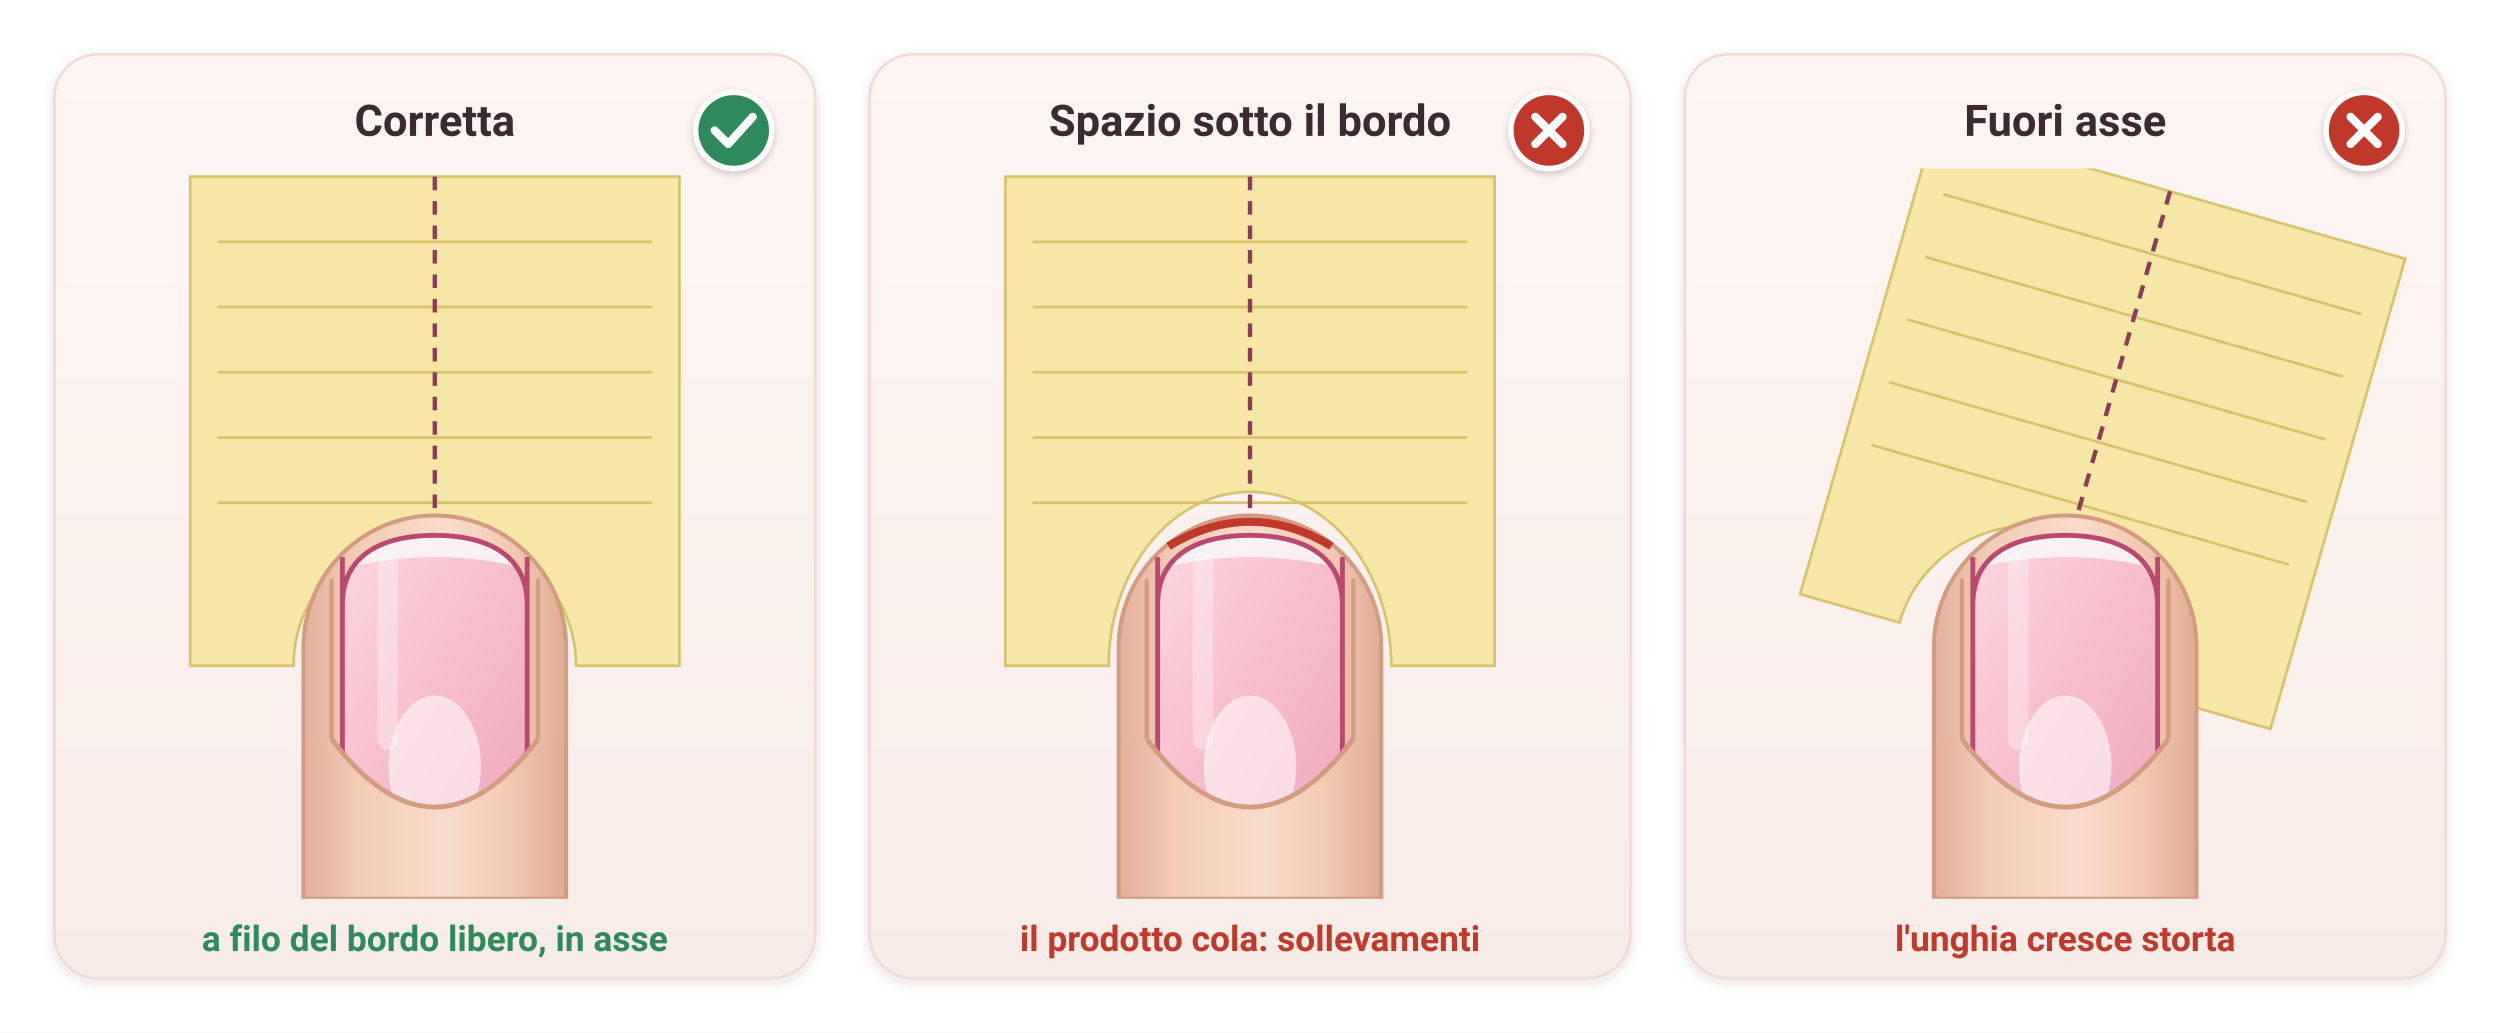
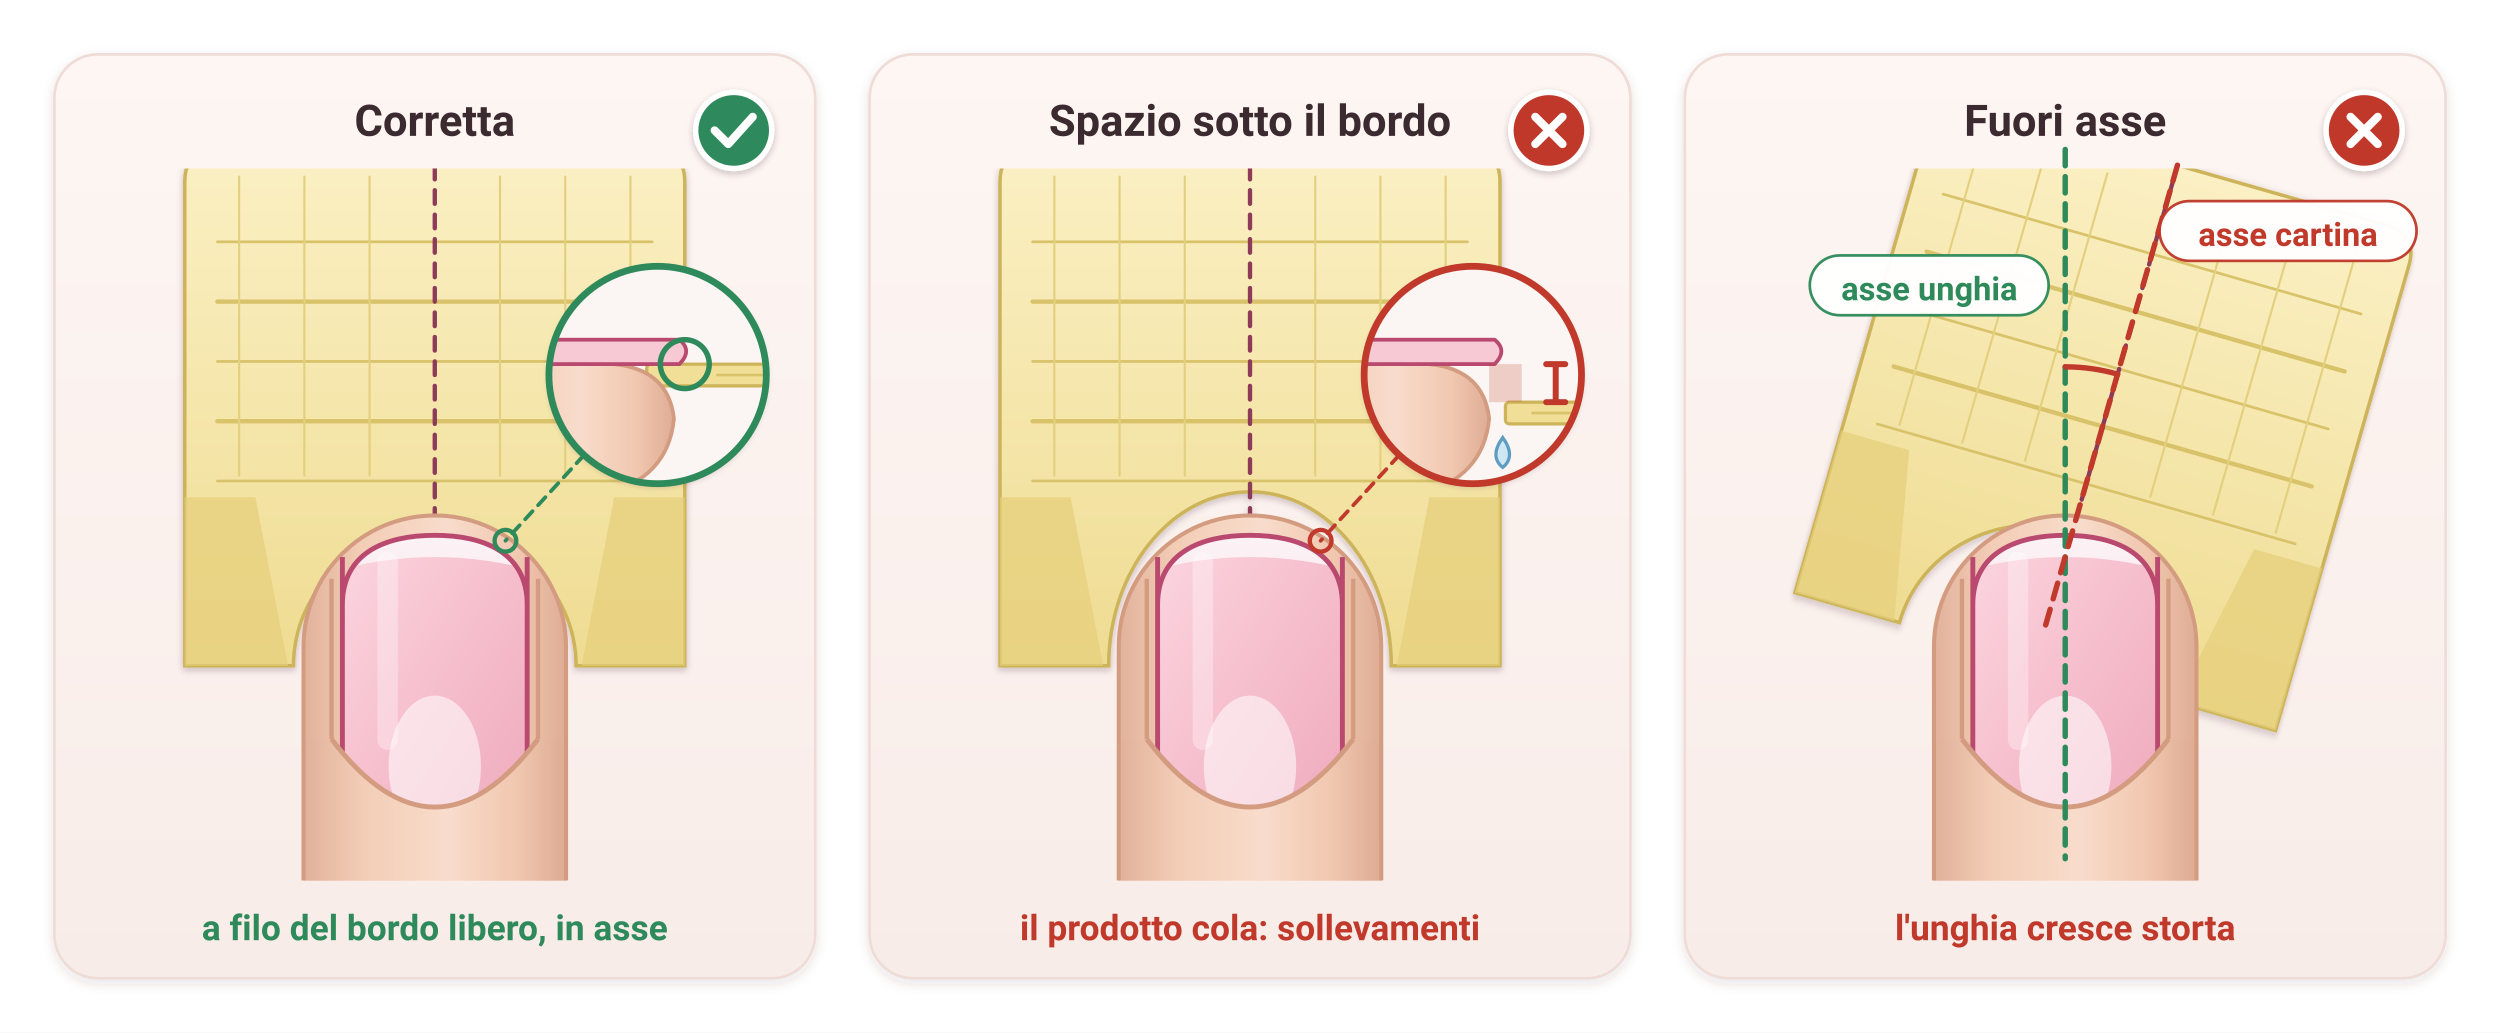
<svg xmlns="http://www.w3.org/2000/svg" viewBox="0 0 920 380" width="920" height="380" font-family="system-ui, -apple-system, 'Segoe UI', Roboto, Arial, sans-serif" role="img">
  <rect width="100%" height="100%" fill="#ffffff" />
  <defs>
    <linearGradient id="nxSkin" x1="0" y1="0" x2="1" y2="0">
      <stop offset="0" stop-color="#e2b29b" />
      <stop offset=".22" stop-color="#f3cdb6" />
      <stop offset=".55" stop-color="#f8dccb" />
      <stop offset=".82" stop-color="#f1c7af" />
      <stop offset="1" stop-color="#dfac94" />
    </linearGradient>
    <linearGradient id="nxNail" x1="0" y1="0" x2="1" y2="1">
      <stop offset="0" stop-color="#fbd6e0" />
      <stop offset=".45" stop-color="#f7c1cf" />
      <stop offset="1" stop-color="#eeaabd" />
    </linearGradient>
    <linearGradient id="nxFree" x1="0" y1="0" x2="0" y2="1">
      <stop offset="0" stop-color="#ffffff" />
      <stop offset="1" stop-color="#fbeef2" />
    </linearGradient>
    <linearGradient id="nxPanel" x1="0" y1="0" x2="0" y2="1">
      <stop offset="0" stop-color="#fdf6f3" />
      <stop offset="1" stop-color="#f8ece8" />
    </linearGradient>
    <filter id="nxSh" x="-5%" y="-5%" width="110%" height="115%">
      <feDropShadow dx="0" dy="1.5" stdDeviation="2.2" flood-color="#5a2a3a" flood-opacity=".13" />
    </filter>
    <filter id="nxShS" x="-20%" y="-20%" width="140%" height="150%">
      <feDropShadow dx="0" dy="1" stdDeviation="1.2" flood-color="#3b2a30" flood-opacity=".25" />
    </filter>
  </defs>
  <rect x="20" y="20" width="280" height="340" rx="16" fill="url(#nxPanel)" stroke="#efdcd6" stroke-width="1" filter="url(#nxSh)" />
  <text x="160.0" y="50.0" font-size="16" text-anchor="middle" font-weight="700" fill="#3b2a30">Corretta</text>
  <circle cx="270.0" cy="48.0" r="14" fill="#2f8a5b" stroke="#fff" stroke-width="2" filter="url(#nxShS)" />
  <path d="M263.0,48.0 l5,5 l9,-10" stroke="#fff" stroke-width="3" fill="none" stroke-linecap="round" stroke-linejoin="round" />
  <defs>
-     <clipPath id="c43">
-       <rect x="20" y="62" width="280" height="270" />
-     </clipPath>
-   </defs>
-   <g clip-path="url(#c43)">
-     <g transform="rotate(0 160 205)">
-       <path d="M70,245 L70,65 L250,65 L250,245 L212,245 A52,50 0 0 0 108,245 Z" fill="#f6e7a8" stroke="#d8c26a" />
-       <line x1="80" y1="185" x2="240" y2="185" stroke="#d8c26a" stroke-width="1" />
-       <line x1="80" y1="161" x2="240" y2="161" stroke="#d8c26a" stroke-width="1" />
-       <line x1="80" y1="137" x2="240" y2="137" stroke="#d8c26a" stroke-width="1" />
-       <line x1="80" y1="113" x2="240" y2="113" stroke="#d8c26a" stroke-width="1" />
-       <line x1="80" y1="89" x2="240" y2="89" stroke="#d8c26a" stroke-width="1" />
-       <line x1="160" y1="65" x2="160" y2="195" stroke="#8e3b5a" stroke-width="1.6" stroke-dasharray="5 4" />
+     <clipPath id="c1">
+       <rect x="20" y="62" width="280" height="262" />
+     </clipPath>
+   </defs>
+   <g clip-path="url(#c1)">
+     <g transform="rotate(0 160 205)" filter="url(#nxShS)">
+       <defs>
+         <linearGradient id="lg2" x1="0" y1="0" x2="0" y2="1">
+           <stop offset="0" stop-color="#fbf0c4" />
+           <stop offset="1" stop-color="#efdc92" />
+         </linearGradient>
+       </defs>
+       <path d="M68.0,245.0 L68.0,67.0 Q68.0,55.0 80.0,55.0 L240.0,55.0 Q252.0,55.0 252.0,67.0 L252.0,245.0 L212.0,245.0 A52.0,50.0 0 0 0 108.0,245.0 Z" fill="url(#lg2)" stroke="#cdb45a" stroke-width="1.3" />
+       <path d="M68.0,245.0 L68.0,183.0 L94.0,183.0 L106.0,245.0 Z" fill="#e6cf7a" opacity=".7" />
+       <path d="M252.0,245.0 L252.0,183.0 L226.0,183.0 L214.0,245.0 Z" fill="#e6cf7a" opacity=".7" />
+       <line x1="80.0" y1="177.0" x2="240.0" y2="177.0" stroke="#d8c26a" stroke-width="1" stroke-linecap="round" />
+       <line x1="80.0" y1="155.0" x2="240.0" y2="155.0" stroke="#d8c26a" stroke-width="1.6" stroke-linecap="round" />
+       <line x1="80.0" y1="133.0" x2="240.0" y2="133.0" stroke="#d8c26a" stroke-width="1" stroke-linecap="round" />
+       <line x1="80.0" y1="111.0" x2="240.0" y2="111.0" stroke="#d8c26a" stroke-width="1.6" stroke-linecap="round" />
+       <line x1="80.0" y1="89.0" x2="240.0" y2="89.0" stroke="#d8c26a" stroke-width="1" stroke-linecap="round" />
+       <line x1="88.0" y1="65.0" x2="88.0" y2="175.0" stroke="#e3d07f" stroke-width="0.8" stroke-linecap="round" />
+       <line x1="112.0" y1="65.0" x2="112.0" y2="175.0" stroke="#e3d07f" stroke-width="0.8" stroke-linecap="round" />
+       <line x1="136.0" y1="65.0" x2="136.0" y2="175.0" stroke="#e3d07f" stroke-width="0.8" stroke-linecap="round" />
+       <line x1="184.0" y1="65.0" x2="184.0" y2="175.0" stroke="#e3d07f" stroke-width="0.8" stroke-linecap="round" />
+       <line x1="208.0" y1="65.0" x2="208.0" y2="175.0" stroke="#e3d07f" stroke-width="0.8" stroke-linecap="round" />
+       <line x1="232.0" y1="65.0" x2="232.0" y2="175.0" stroke="#e3d07f" stroke-width="0.8" stroke-linecap="round" />
+       <line x1="160.0" y1="61.0" x2="160.0" y2="195.0" stroke="#8e3b5a" stroke-width="1.6" stroke-linecap="round" stroke-dasharray="5 4" />
    </g>
  </g>
-   <path d="M111.7,330.0 L111.7,238.0 A48.3,48.3 0 0 1 208.3,238.0 L208.3,330.0 Z" fill="url(#nxSkin)" stroke="#d39c80" stroke-width="1.5" />
-   <defs>
-     <clipPath id="c44">
-       <path d="M126.0,306.0 L194.0,306.0 L194.0,205.0 L194.0,222.5 C194.0,203.8 178.7,197.0 160.0,197.0 C141.3,197.0 126.0,203.8 126.0,222.5 L126.0,205.0 Z" />
-     </clipPath>
-   </defs>
-   <path d="M126.0,306.0 L194.0,306.0 L194.0,205.0 L194.0,222.5 C194.0,203.8 178.7,197.0 160.0,197.0 C141.3,197.0 126.0,203.8 126.0,222.5 L126.0,205.0 Z" fill="url(#nxNail)" />
-   <ellipse cx="160.0" cy="282.0" rx="17.0" ry="26.0" fill="#fff" opacity=".55" clip-path="url(#c44)" />
-   <path d="M120.0,211.0 Q160.0,199.0 200.0,211.0 L200.0,137.0 L120.0,137.0 Z" fill="url(#nxFree)" clip-path="url(#c44)" />
-   <rect x="138.9" y="203.0" width="7.5" height="73.0" rx="3.7" fill="#fff" opacity=".32" clip-path="url(#c44)" />
-   <path d="M126.0,306.0 L194.0,306.0 L194.0,205.0 L194.0,222.5 C194.0,203.8 178.7,197.0 160.0,197.0 C141.3,197.0 126.0,203.8 126.0,222.5 L126.0,205.0 Z" fill="none" stroke="#b9496f" stroke-width="1.8" />
-   <path d="M112.7,272.0 L122.0,272.0 Q160.0,322.0 198.0,272.0 L207.3,272.0 L207.3,330.0 L112.7,330.0 Z" fill="url(#nxSkin)" />
-   <path d="M122.0,272.0 Q160.0,322.0 198.0,272.0" fill="none" stroke="#d39c80" stroke-width="1.8" />
-   <path d="M122.0,272.0 L122.0,213.0" stroke="#d39c80" stroke-width="1.6" />
-   <path d="M198.0,272.0 L198.0,213.0" stroke="#d39c80" stroke-width="1.6" />
-   <text x="160.0" y="350.0" font-size="13" text-anchor="middle" font-weight="600" fill="#2f8a5b">a filo del bordo libero, in asse</text>
+   <g clip-path="url(#c1)">
+     <path d="M111.7,330.0 L111.7,238.0 A48.3,48.3 0 0 1 208.3,238.0 L208.3,330.0 Z" fill="url(#nxSkin)" stroke="#d39c80" stroke-width="1.5" />
+     <defs>
+       <clipPath id="c3">
+         <path d="M126.0,306.0 L194.0,306.0 L194.0,205.0 L194.0,222.5 C194.0,203.8 178.7,197.0 160.0,197.0 C141.3,197.0 126.0,203.8 126.0,222.5 L126.0,205.0 Z" />
+       </clipPath>
+     </defs>
+     <path d="M126.0,306.0 L194.0,306.0 L194.0,205.0 L194.0,222.5 C194.0,203.8 178.7,197.0 160.0,197.0 C141.3,197.0 126.0,203.8 126.0,222.5 L126.0,205.0 Z" fill="url(#nxNail)" />
+     <ellipse cx="160.0" cy="282.0" rx="17.0" ry="26.0" fill="#fff" opacity=".55" clip-path="url(#c3)" />
+     <path d="M120.0,211.0 Q160.0,199.0 200.0,211.0 L200.0,137.0 L120.0,137.0 Z" fill="url(#nxFree)" clip-path="url(#c3)" />
+     <rect x="138.9" y="203.0" width="7.5" height="73.0" rx="3.7" fill="#fff" opacity=".32" clip-path="url(#c3)" />
+     <path d="M126.0,306.0 L194.0,306.0 L194.0,205.0 L194.0,222.5 C194.0,203.8 178.7,197.0 160.0,197.0 C141.3,197.0 126.0,203.8 126.0,222.5 L126.0,205.0 Z" fill="none" stroke="#b9496f" stroke-width="1.8" />
+     <path d="M112.7,272.0 L122.0,272.0 Q160.0,322.0 198.0,272.0 L207.3,272.0 L207.3,330.0 L112.7,330.0 Z" fill="url(#nxSkin)" />
+     <path d="M122.0,272.0 Q160.0,322.0 198.0,272.0" fill="none" stroke="#d39c80" stroke-width="1.8" />
+     <path d="M122.0,272.0 L122.0,213.0" stroke="#d39c80" stroke-width="1.6" />
+     <path d="M198.0,272.0 L198.0,213.0" stroke="#d39c80" stroke-width="1.6" />
+   </g>
+   <line x1="214.9" y1="167.5" x2="186.0" y2="199.0" stroke="#2f8a5b" stroke-width="1.4" stroke-linecap="round" stroke-dasharray="4 3" />
+   <circle cx="186.0" cy="199.0" r="4" fill="none" stroke="#2f8a5b" stroke-width="1.6" />
+   <defs>
+     <clipPath id="ln4">
+       <circle cx="242.0" cy="138.0" r="40.0" />
+     </clipPath>
+   </defs>
+   <circle cx="242.0" cy="138.0" r="40.0" fill="#fff" filter="url(#nxShS)" />
+   <g clip-path="url(#ln4)">
+     <rect x="182.0" y="88.0" width="120" height="100" fill="#fbf6f4" />
+     <rect x="238.0" y="134.0" width="70" height="8" rx="1.5" fill="#f1df98" stroke="#cdb45a" stroke-width="1.2" />
+     <line x1="264.0" y1="138.0" x2="302.0" y2="138.0" stroke="#d8c26a" stroke-width="1" stroke-linecap="round" />
+     <path d="M172.0,134.0 L226.0,134.0 Q246.0,136.0 248.0,154.0 Q246.0,176.0 222.0,182.0 L172.0,182.0 Z" fill="url(#nxSkin)" stroke="#d39c80" stroke-width="1.4" stroke-linecap="round" stroke-linejoin="round" />
+     <path d="M172.0,125.0 L250.0,125.0 Q255.0,129.0 250.0,134.0 L172.0,134.0 Z" fill="#f6c9d4" stroke="#b9496f" stroke-width="1.4" stroke-linecap="round" stroke-linejoin="round" />
+     <circle cx="252.0" cy="134.0" r="9" fill="none" stroke="#2f8a5b" stroke-width="2" />
+   </g>
+   <circle cx="242.0" cy="138.0" r="40.0" fill="none" stroke="#2f8a5b" stroke-width="2.5" />
+   <text x="160.0" y="346.0" font-size="13" text-anchor="middle" font-weight="700" fill="#2f8a5b">a filo del bordo libero, in asse</text>
  <rect x="320" y="20" width="280" height="340" rx="16" fill="url(#nxPanel)" stroke="#efdcd6" stroke-width="1" filter="url(#nxSh)" />
  <text x="460.0" y="50.0" font-size="16" text-anchor="middle" font-weight="700" fill="#3b2a30">Spazio sotto il bordo</text>
  <circle cx="570.0" cy="48.0" r="14" fill="#c0392b" stroke="#fff" stroke-width="2" filter="url(#nxShS)" />
  <path d="M565.0,43.0 l10,10 M575.0,43.0 l-10,10" stroke="#fff" stroke-width="3" stroke-linecap="round" />
  <defs>
-     <clipPath id="c45">
-       <rect x="320" y="62" width="280" height="270" />
-     </clipPath>
-   </defs>
-   <g clip-path="url(#c45)">
-     <g transform="rotate(0 460 205)">
-       <path d="M370,245 L370,65 L550,65 L550,245 L512,245 A52,64 0 0 0 408,245 Z" fill="#f6e7a8" stroke="#d8c26a" />
-       <line x1="380" y1="185" x2="540" y2="185" stroke="#d8c26a" stroke-width="1" />
-       <line x1="380" y1="161" x2="540" y2="161" stroke="#d8c26a" stroke-width="1" />
-       <line x1="380" y1="137" x2="540" y2="137" stroke="#d8c26a" stroke-width="1" />
-       <line x1="380" y1="113" x2="540" y2="113" stroke="#d8c26a" stroke-width="1" />
-       <line x1="380" y1="89" x2="540" y2="89" stroke="#d8c26a" stroke-width="1" />
-       <line x1="460" y1="65" x2="460" y2="195" stroke="#8e3b5a" stroke-width="1.6" stroke-dasharray="5 4" />
+     <clipPath id="c5">
+       <rect x="320" y="62" width="280" height="262" />
+     </clipPath>
+   </defs>
+   <g clip-path="url(#c5)">
+     <g transform="rotate(0 460 205)" filter="url(#nxShS)">
+       <defs>
+         <linearGradient id="lg6" x1="0" y1="0" x2="0" y2="1">
+           <stop offset="0" stop-color="#fbf0c4" />
+           <stop offset="1" stop-color="#efdc92" />
+         </linearGradient>
+       </defs>
+       <path d="M368.0,245.0 L368.0,67.0 Q368.0,55.0 380.0,55.0 L540.0,55.0 Q552.0,55.0 552.0,67.0 L552.0,245.0 L512.0,245.0 A52.0,64.0 0 0 0 408.0,245.0 Z" fill="url(#lg6)" stroke="#cdb45a" stroke-width="1.3" />
+       <path d="M368.0,245.0 L368.0,183.0 L394.0,183.0 L406.0,245.0 Z" fill="#e6cf7a" opacity=".7" />
+       <path d="M552.0,245.0 L552.0,183.0 L526.0,183.0 L514.0,245.0 Z" fill="#e6cf7a" opacity=".7" />
+       <line x1="380.0" y1="177.0" x2="540.0" y2="177.0" stroke="#d8c26a" stroke-width="1" stroke-linecap="round" />
+       <line x1="380.0" y1="155.0" x2="540.0" y2="155.0" stroke="#d8c26a" stroke-width="1.6" stroke-linecap="round" />
+       <line x1="380.0" y1="133.0" x2="540.0" y2="133.0" stroke="#d8c26a" stroke-width="1" stroke-linecap="round" />
+       <line x1="380.0" y1="111.0" x2="540.0" y2="111.0" stroke="#d8c26a" stroke-width="1.6" stroke-linecap="round" />
+       <line x1="380.0" y1="89.0" x2="540.0" y2="89.0" stroke="#d8c26a" stroke-width="1" stroke-linecap="round" />
+       <line x1="388.0" y1="65.0" x2="388.0" y2="175.0" stroke="#e3d07f" stroke-width="0.8" stroke-linecap="round" />
+       <line x1="412.0" y1="65.0" x2="412.0" y2="175.0" stroke="#e3d07f" stroke-width="0.8" stroke-linecap="round" />
+       <line x1="436.0" y1="65.0" x2="436.0" y2="175.0" stroke="#e3d07f" stroke-width="0.8" stroke-linecap="round" />
+       <line x1="484.0" y1="65.0" x2="484.0" y2="175.0" stroke="#e3d07f" stroke-width="0.8" stroke-linecap="round" />
+       <line x1="508.0" y1="65.0" x2="508.0" y2="175.0" stroke="#e3d07f" stroke-width="0.8" stroke-linecap="round" />
+       <line x1="532.0" y1="65.0" x2="532.0" y2="175.0" stroke="#e3d07f" stroke-width="0.8" stroke-linecap="round" />
+       <line x1="460.0" y1="61.0" x2="460.0" y2="195.0" stroke="#8e3b5a" stroke-width="1.6" stroke-linecap="round" stroke-dasharray="5 4" />
    </g>
  </g>
-   <path d="M411.7,330.0 L411.7,238.0 A48.3,48.3 0 0 1 508.3,238.0 L508.3,330.0 Z" fill="url(#nxSkin)" stroke="#d39c80" stroke-width="1.5" />
-   <defs>
-     <clipPath id="c46">
-       <path d="M426.0,306.0 L494.0,306.0 L494.0,205.0 L494.0,222.5 C494.0,203.8 478.7,197.0 460.0,197.0 C441.3,197.0 426.0,203.8 426.0,222.5 L426.0,205.0 Z" />
-     </clipPath>
-   </defs>
-   <path d="M426.0,306.0 L494.0,306.0 L494.0,205.0 L494.0,222.5 C494.0,203.8 478.7,197.0 460.0,197.0 C441.3,197.0 426.0,203.8 426.0,222.5 L426.0,205.0 Z" fill="url(#nxNail)" />
-   <ellipse cx="460.0" cy="282.0" rx="17.0" ry="26.0" fill="#fff" opacity=".55" clip-path="url(#c46)" />
-   <path d="M420.0,211.0 Q460.0,199.0 500.0,211.0 L500.0,137.0 L420.0,137.0 Z" fill="url(#nxFree)" clip-path="url(#c46)" />
-   <rect x="438.9" y="203.0" width="7.5" height="73.0" rx="3.7" fill="#fff" opacity=".32" clip-path="url(#c46)" />
-   <path d="M426.0,306.0 L494.0,306.0 L494.0,205.0 L494.0,222.5 C494.0,203.8 478.7,197.0 460.0,197.0 C441.3,197.0 426.0,203.8 426.0,222.5 L426.0,205.0 Z" fill="none" stroke="#b9496f" stroke-width="1.8" />
-   <path d="M412.7,272.0 L422.0,272.0 Q460.0,322.0 498.0,272.0 L507.3,272.0 L507.3,330.0 L412.7,330.0 Z" fill="url(#nxSkin)" />
-   <path d="M422.0,272.0 Q460.0,322.0 498.0,272.0" fill="none" stroke="#d39c80" stroke-width="1.8" />
-   <path d="M422.0,272.0 L422.0,213.0" stroke="#d39c80" stroke-width="1.6" />
-   <path d="M498.0,272.0 L498.0,213.0" stroke="#d39c80" stroke-width="1.6" />
-   <path d="M430,201 Q460,183 490,201" stroke="#c0392b" stroke-width="3" fill="none" />
-   <text x="460.0" y="350.0" font-size="13" text-anchor="middle" font-weight="600" fill="#c0392b">il prodotto cola: sollevamenti</text>
+   <g clip-path="url(#c5)">
+     <path d="M411.7,330.0 L411.7,238.0 A48.3,48.3 0 0 1 508.3,238.0 L508.3,330.0 Z" fill="url(#nxSkin)" stroke="#d39c80" stroke-width="1.5" />
+     <defs>
+       <clipPath id="c7">
+         <path d="M426.0,306.0 L494.0,306.0 L494.0,205.0 L494.0,222.5 C494.0,203.8 478.7,197.0 460.0,197.0 C441.3,197.0 426.0,203.8 426.0,222.5 L426.0,205.0 Z" />
+       </clipPath>
+     </defs>
+     <path d="M426.0,306.0 L494.0,306.0 L494.0,205.0 L494.0,222.5 C494.0,203.8 478.7,197.0 460.0,197.0 C441.3,197.0 426.0,203.8 426.0,222.5 L426.0,205.0 Z" fill="url(#nxNail)" />
+     <ellipse cx="460.0" cy="282.0" rx="17.0" ry="26.0" fill="#fff" opacity=".55" clip-path="url(#c7)" />
+     <path d="M420.0,211.0 Q460.0,199.0 500.0,211.0 L500.0,137.0 L420.0,137.0 Z" fill="url(#nxFree)" clip-path="url(#c7)" />
+     <rect x="438.9" y="203.0" width="7.5" height="73.0" rx="3.7" fill="#fff" opacity=".32" clip-path="url(#c7)" />
+     <path d="M426.0,306.0 L494.0,306.0 L494.0,205.0 L494.0,222.5 C494.0,203.8 478.7,197.0 460.0,197.0 C441.3,197.0 426.0,203.8 426.0,222.5 L426.0,205.0 Z" fill="none" stroke="#b9496f" stroke-width="1.8" />
+     <path d="M412.7,272.0 L422.0,272.0 Q460.0,322.0 498.0,272.0 L507.3,272.0 L507.3,330.0 L412.7,330.0 Z" fill="url(#nxSkin)" />
+     <path d="M422.0,272.0 Q460.0,322.0 498.0,272.0" fill="none" stroke="#d39c80" stroke-width="1.8" />
+     <path d="M422.0,272.0 L422.0,213.0" stroke="#d39c80" stroke-width="1.6" />
+     <path d="M498.0,272.0 L498.0,213.0" stroke="#d39c80" stroke-width="1.6" />
+   </g>
+   <line x1="514.9" y1="167.5" x2="486.0" y2="199.0" stroke="#c0392b" stroke-width="1.4" stroke-linecap="round" stroke-dasharray="4 3" />
+   <circle cx="486.0" cy="199.0" r="4" fill="none" stroke="#c0392b" stroke-width="1.6" />
+   <defs>
+     <clipPath id="ln8">
+       <circle cx="542.0" cy="138.0" r="40.0" />
+     </clipPath>
+   </defs>
+   <circle cx="542.0" cy="138.0" r="40.0" fill="#fff" filter="url(#nxShS)" />
+   <g clip-path="url(#ln8)">
+     <rect x="482.0" y="88.0" width="120" height="100" fill="#fbf6f4" />
+     <rect x="554.0" y="148.0" width="70" height="8" rx="1.5" fill="#f1df98" stroke="#cdb45a" stroke-width="1.2" />
+     <line x1="564.0" y1="152.0" x2="602.0" y2="152.0" stroke="#d8c26a" stroke-width="1" stroke-linecap="round" />
+     <path d="M472.0,134.0 L526.0,134.0 Q546.0,136.0 548.0,154.0 Q546.0,176.0 522.0,182.0 L472.0,182.0 Z" fill="url(#nxSkin)" stroke="#d39c80" stroke-width="1.4" stroke-linecap="round" stroke-linejoin="round" />
+     <path d="M472.0,125.0 L550.0,125.0 Q555.0,129.0 550.0,134.0 L472.0,134.0 Z" fill="#f6c9d4" stroke="#b9496f" stroke-width="1.4" stroke-linecap="round" stroke-linejoin="round" />
+     <rect x="548.0" y="134.0" width="12" height="14.0" fill="#c0392b" opacity=".22" />
+     <path d="M576.0,134.0 h-7 M572.5,134.0 v14.0 M576.0,148.0 h-7" fill="none" stroke="#c0392b" stroke-width="2.2" stroke-linecap="round" stroke-linejoin="round" />
+     <path d="M553.0,161.0 q5,7 0,11 q-5,-4 0,-11 z" fill="#cfe6f4" stroke="#5e9cc0" stroke-width="1.2" />
+   </g>
+   <circle cx="542.0" cy="138.0" r="40.0" fill="none" stroke="#c0392b" stroke-width="2.5" />
+   <text x="460.0" y="346.0" font-size="13" text-anchor="middle" font-weight="700" fill="#c0392b">il prodotto cola: sollevamenti</text>
  <rect x="620" y="20" width="280" height="340" rx="16" fill="url(#nxPanel)" stroke="#efdcd6" stroke-width="1" filter="url(#nxSh)" />
  <text x="760.0" y="50.0" font-size="16" text-anchor="middle" font-weight="700" fill="#3b2a30">Fuori asse</text>
  <circle cx="870.0" cy="48.0" r="14" fill="#c0392b" stroke="#fff" stroke-width="2" filter="url(#nxShS)" />
  <path d="M865.0,43.0 l10,10 M875.0,43.0 l-10,10" stroke="#fff" stroke-width="3" stroke-linecap="round" />
  <defs>
-     <clipPath id="c47">
-       <rect x="620" y="62" width="280" height="270" />
-     </clipPath>
-   </defs>
-   <g clip-path="url(#c47)">
-     <g transform="rotate(16 760 205)">
-       <path d="M670,245 L670,65 L850,65 L850,245 L812,245 A52,50 0 0 0 708,245 Z" fill="#f6e7a8" stroke="#d8c26a" />
-       <line x1="680" y1="185" x2="840" y2="185" stroke="#d8c26a" stroke-width="1" />
-       <line x1="680" y1="161" x2="840" y2="161" stroke="#d8c26a" stroke-width="1" />
-       <line x1="680" y1="137" x2="840" y2="137" stroke="#d8c26a" stroke-width="1" />
-       <line x1="680" y1="113" x2="840" y2="113" stroke="#d8c26a" stroke-width="1" />
-       <line x1="680" y1="89" x2="840" y2="89" stroke="#d8c26a" stroke-width="1" />
-       <line x1="760" y1="65" x2="760" y2="195" stroke="#8e3b5a" stroke-width="1.6" stroke-dasharray="5 4" />
+     <clipPath id="c9">
+       <rect x="620" y="62" width="280" height="262" />
+     </clipPath>
+   </defs>
+   <g clip-path="url(#c9)">
+     <g transform="rotate(16 760 205)" filter="url(#nxShS)">
+       <defs>
+         <linearGradient id="lg10" x1="0" y1="0" x2="0" y2="1">
+           <stop offset="0" stop-color="#fbf0c4" />
+           <stop offset="1" stop-color="#efdc92" />
+         </linearGradient>
+       </defs>
+       <path d="M668.0,245.0 L668.0,67.0 Q668.0,55.0 680.0,55.0 L840.0,55.0 Q852.0,55.0 852.0,67.0 L852.0,245.0 L812.0,245.0 A52.0,50.0 0 0 0 708.0,245.0 Z" fill="url(#lg10)" stroke="#cdb45a" stroke-width="1.3" />
+       <path d="M668.0,245.0 L668.0,183.0 L694.0,183.0 L706.0,245.0 Z" fill="#e6cf7a" opacity=".7" />
+       <path d="M852.0,245.0 L852.0,183.0 L826.0,183.0 L814.0,245.0 Z" fill="#e6cf7a" opacity=".7" />
+       <line x1="680.0" y1="177.0" x2="840.0" y2="177.0" stroke="#d8c26a" stroke-width="1" stroke-linecap="round" />
+       <line x1="680.0" y1="155.0" x2="840.0" y2="155.0" stroke="#d8c26a" stroke-width="1.6" stroke-linecap="round" />
+       <line x1="680.0" y1="133.0" x2="840.0" y2="133.0" stroke="#d8c26a" stroke-width="1" stroke-linecap="round" />
+       <line x1="680.0" y1="111.0" x2="840.0" y2="111.0" stroke="#d8c26a" stroke-width="1.6" stroke-linecap="round" />
+       <line x1="680.0" y1="89.0" x2="840.0" y2="89.0" stroke="#d8c26a" stroke-width="1" stroke-linecap="round" />
+       <line x1="688.0" y1="65.0" x2="688.0" y2="175.0" stroke="#e3d07f" stroke-width="0.8" stroke-linecap="round" />
+       <line x1="712.0" y1="65.0" x2="712.0" y2="175.0" stroke="#e3d07f" stroke-width="0.8" stroke-linecap="round" />
+       <line x1="736.0" y1="65.0" x2="736.0" y2="175.0" stroke="#e3d07f" stroke-width="0.8" stroke-linecap="round" />
+       <line x1="784.0" y1="65.0" x2="784.0" y2="175.0" stroke="#e3d07f" stroke-width="0.8" stroke-linecap="round" />
+       <line x1="808.0" y1="65.0" x2="808.0" y2="175.0" stroke="#e3d07f" stroke-width="0.8" stroke-linecap="round" />
+       <line x1="832.0" y1="65.0" x2="832.0" y2="175.0" stroke="#e3d07f" stroke-width="0.8" stroke-linecap="round" />
+       <line x1="760.0" y1="61.0" x2="760.0" y2="195.0" stroke="#8e3b5a" stroke-width="1.6" stroke-linecap="round" stroke-dasharray="5 4" />
    </g>
  </g>
-   <path d="M711.7,330.0 L711.7,238.0 A48.3,48.3 0 0 1 808.3,238.0 L808.3,330.0 Z" fill="url(#nxSkin)" stroke="#d39c80" stroke-width="1.5" />
-   <defs>
-     <clipPath id="c48">
-       <path d="M726.0,306.0 L794.0,306.0 L794.0,205.0 L794.0,222.5 C794.0,203.8 778.7,197.0 760.0,197.0 C741.3,197.0 726.0,203.8 726.0,222.5 L726.0,205.0 Z" />
-     </clipPath>
-   </defs>
-   <path d="M726.0,306.0 L794.0,306.0 L794.0,205.0 L794.0,222.5 C794.0,203.8 778.7,197.0 760.0,197.0 C741.3,197.0 726.0,203.8 726.0,222.5 L726.0,205.0 Z" fill="url(#nxNail)" />
-   <ellipse cx="760.0" cy="282.0" rx="17.0" ry="26.0" fill="#fff" opacity=".55" clip-path="url(#c48)" />
-   <path d="M720.0,211.0 Q760.0,199.0 800.0,211.0 L800.0,137.0 L720.0,137.0 Z" fill="url(#nxFree)" clip-path="url(#c48)" />
-   <rect x="738.9" y="203.0" width="7.5" height="73.0" rx="3.7" fill="#fff" opacity=".32" clip-path="url(#c48)" />
-   <path d="M726.0,306.0 L794.0,306.0 L794.0,205.0 L794.0,222.5 C794.0,203.8 778.7,197.0 760.0,197.0 C741.3,197.0 726.0,203.8 726.0,222.5 L726.0,205.0 Z" fill="none" stroke="#b9496f" stroke-width="1.8" />
-   <path d="M712.7,272.0 L722.0,272.0 Q760.0,322.0 798.0,272.0 L807.3,272.0 L807.3,330.0 L712.7,330.0 Z" fill="url(#nxSkin)" />
-   <path d="M722.0,272.0 Q760.0,322.0 798.0,272.0" fill="none" stroke="#d39c80" stroke-width="1.8" />
-   <path d="M722.0,272.0 L722.0,213.0" stroke="#d39c80" stroke-width="1.6" />
-   <path d="M798.0,272.0 L798.0,213.0" stroke="#d39c80" stroke-width="1.6" />
-   <text x="760.0" y="350.0" font-size="13" text-anchor="middle" font-weight="600" fill="#c0392b">l'unghia cresce storta</text>
+   <g clip-path="url(#c9)">
+     <path d="M711.7,330.0 L711.7,238.0 A48.3,48.3 0 0 1 808.3,238.0 L808.3,330.0 Z" fill="url(#nxSkin)" stroke="#d39c80" stroke-width="1.5" />
+     <defs>
+       <clipPath id="c11">
+         <path d="M726.0,306.0 L794.0,306.0 L794.0,205.0 L794.0,222.5 C794.0,203.8 778.7,197.0 760.0,197.0 C741.3,197.0 726.0,203.8 726.0,222.5 L726.0,205.0 Z" />
+       </clipPath>
+     </defs>
+     <path d="M726.0,306.0 L794.0,306.0 L794.0,205.0 L794.0,222.5 C794.0,203.8 778.7,197.0 760.0,197.0 C741.3,197.0 726.0,203.8 726.0,222.5 L726.0,205.0 Z" fill="url(#nxNail)" />
+     <ellipse cx="760.0" cy="282.0" rx="17.0" ry="26.0" fill="#fff" opacity=".55" clip-path="url(#c11)" />
+     <path d="M720.0,211.0 Q760.0,199.0 800.0,211.0 L800.0,137.0 L720.0,137.0 Z" fill="url(#nxFree)" clip-path="url(#c11)" />
+     <rect x="738.9" y="203.0" width="7.5" height="73.0" rx="3.7" fill="#fff" opacity=".32" clip-path="url(#c11)" />
+     <path d="M726.0,306.0 L794.0,306.0 L794.0,205.0 L794.0,222.5 C794.0,203.8 778.7,197.0 760.0,197.0 C741.3,197.0 726.0,203.8 726.0,222.5 L726.0,205.0 Z" fill="none" stroke="#b9496f" stroke-width="1.8" />
+     <path d="M712.7,272.0 L722.0,272.0 Q760.0,322.0 798.0,272.0 L807.3,272.0 L807.3,330.0 L712.7,330.0 Z" fill="url(#nxSkin)" />
+     <path d="M722.0,272.0 Q760.0,322.0 798.0,272.0" fill="none" stroke="#d39c80" stroke-width="1.8" />
+     <path d="M722.0,272.0 L722.0,213.0" stroke="#d39c80" stroke-width="1.6" />
+     <path d="M798.0,272.0 L798.0,213.0" stroke="#d39c80" stroke-width="1.6" />
+   </g>
+   <line x1="760.0" y1="55.0" x2="760.0" y2="316.0" stroke="#2f8a5b" stroke-width="2" stroke-linecap="round" stroke-dasharray="6 4" />
+   <line x1="801.3" y1="60.8" x2="752.8" y2="230.0" stroke="#c0392b" stroke-width="2" stroke-linecap="round" stroke-dasharray="6 4" />
+   <path d="M760.0,135.0 A70,70 0 0 1 779.3,137.7" fill="none" stroke="#c0392b" stroke-width="2" stroke-linecap="round" stroke-linejoin="round" />
+   <rect x="666.0" y="94.0" width="87.9" height="22.0" rx="11.0" fill="#fff" stroke="#2f8a5b" stroke-width="1" opacity=".96" />
+   <text x="710.0" y="110.5" font-size="12" text-anchor="middle" font-weight="700" fill="#2f8a5b">asse unghia</text>
+   <rect x="794.7" y="74.0" width="94.6" height="22.0" rx="11.0" fill="#fff" stroke="#c0392b" stroke-width="1" opacity=".96" />
+   <text x="842.0" y="90.5" font-size="12" text-anchor="middle" font-weight="700" fill="#c0392b">asse cartina</text>
+   <text x="760.0" y="346.0" font-size="13" text-anchor="middle" font-weight="700" fill="#c0392b">l'unghia cresce storta</text>
</svg>
